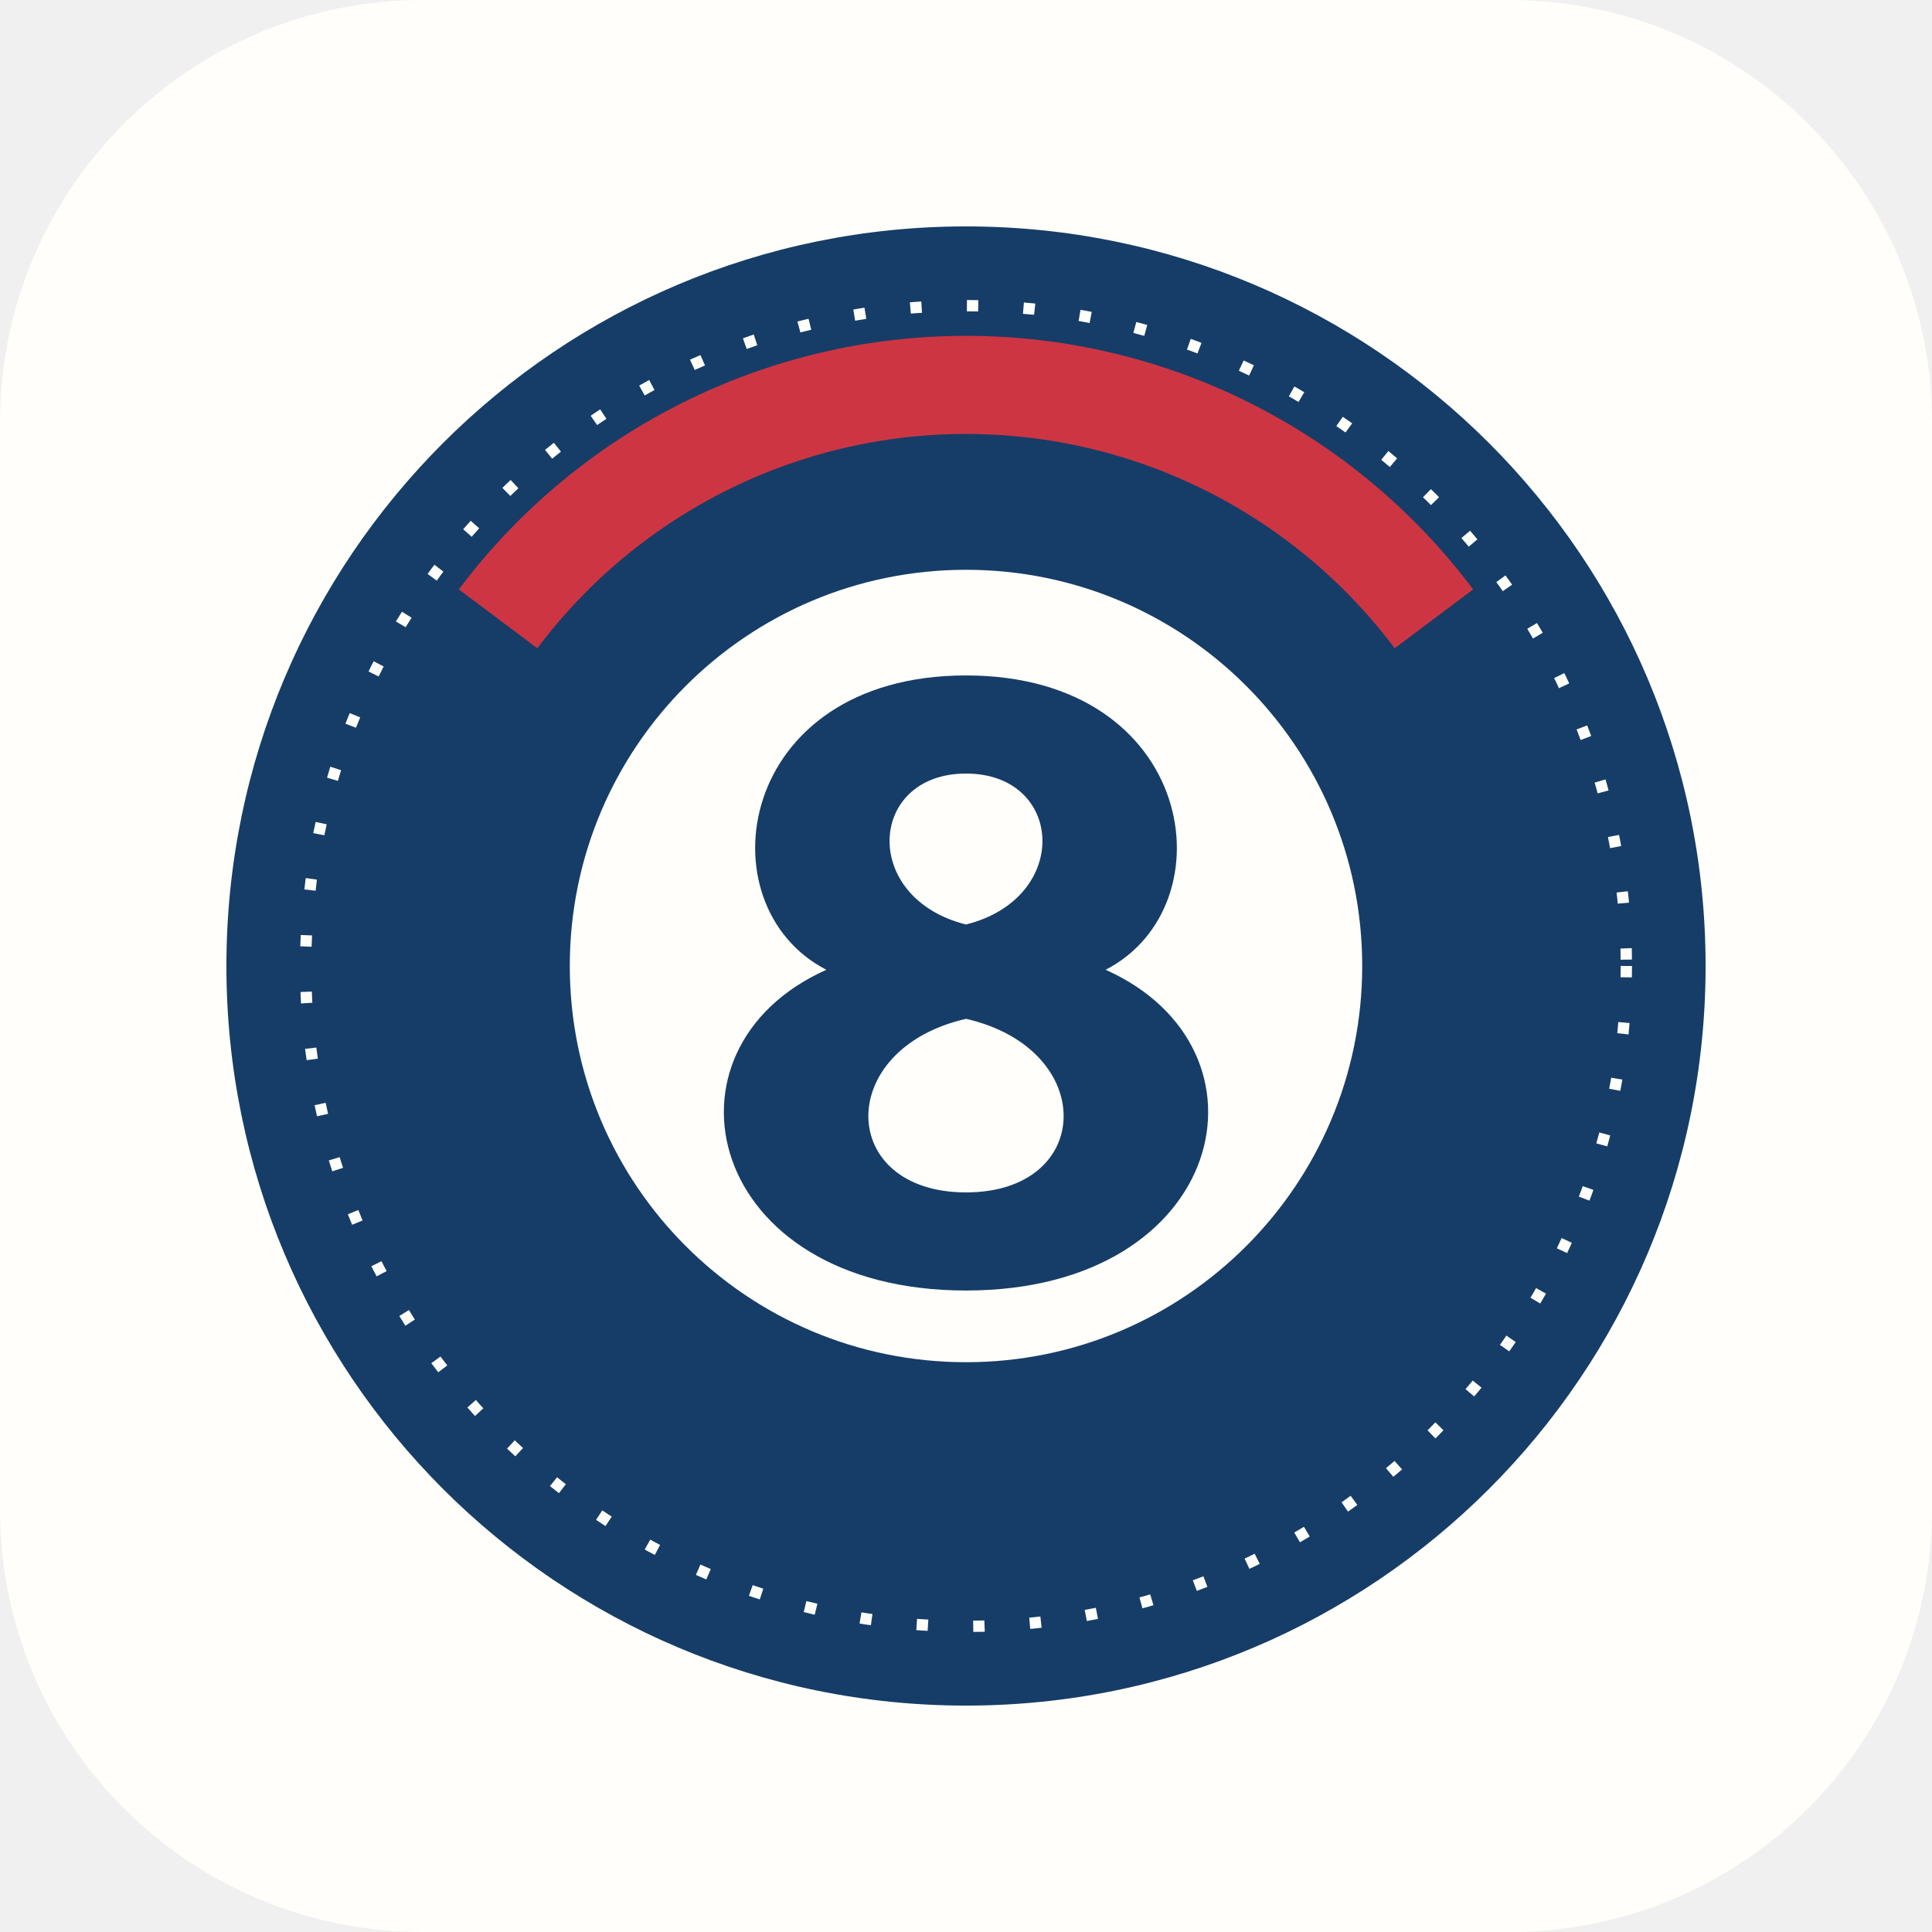
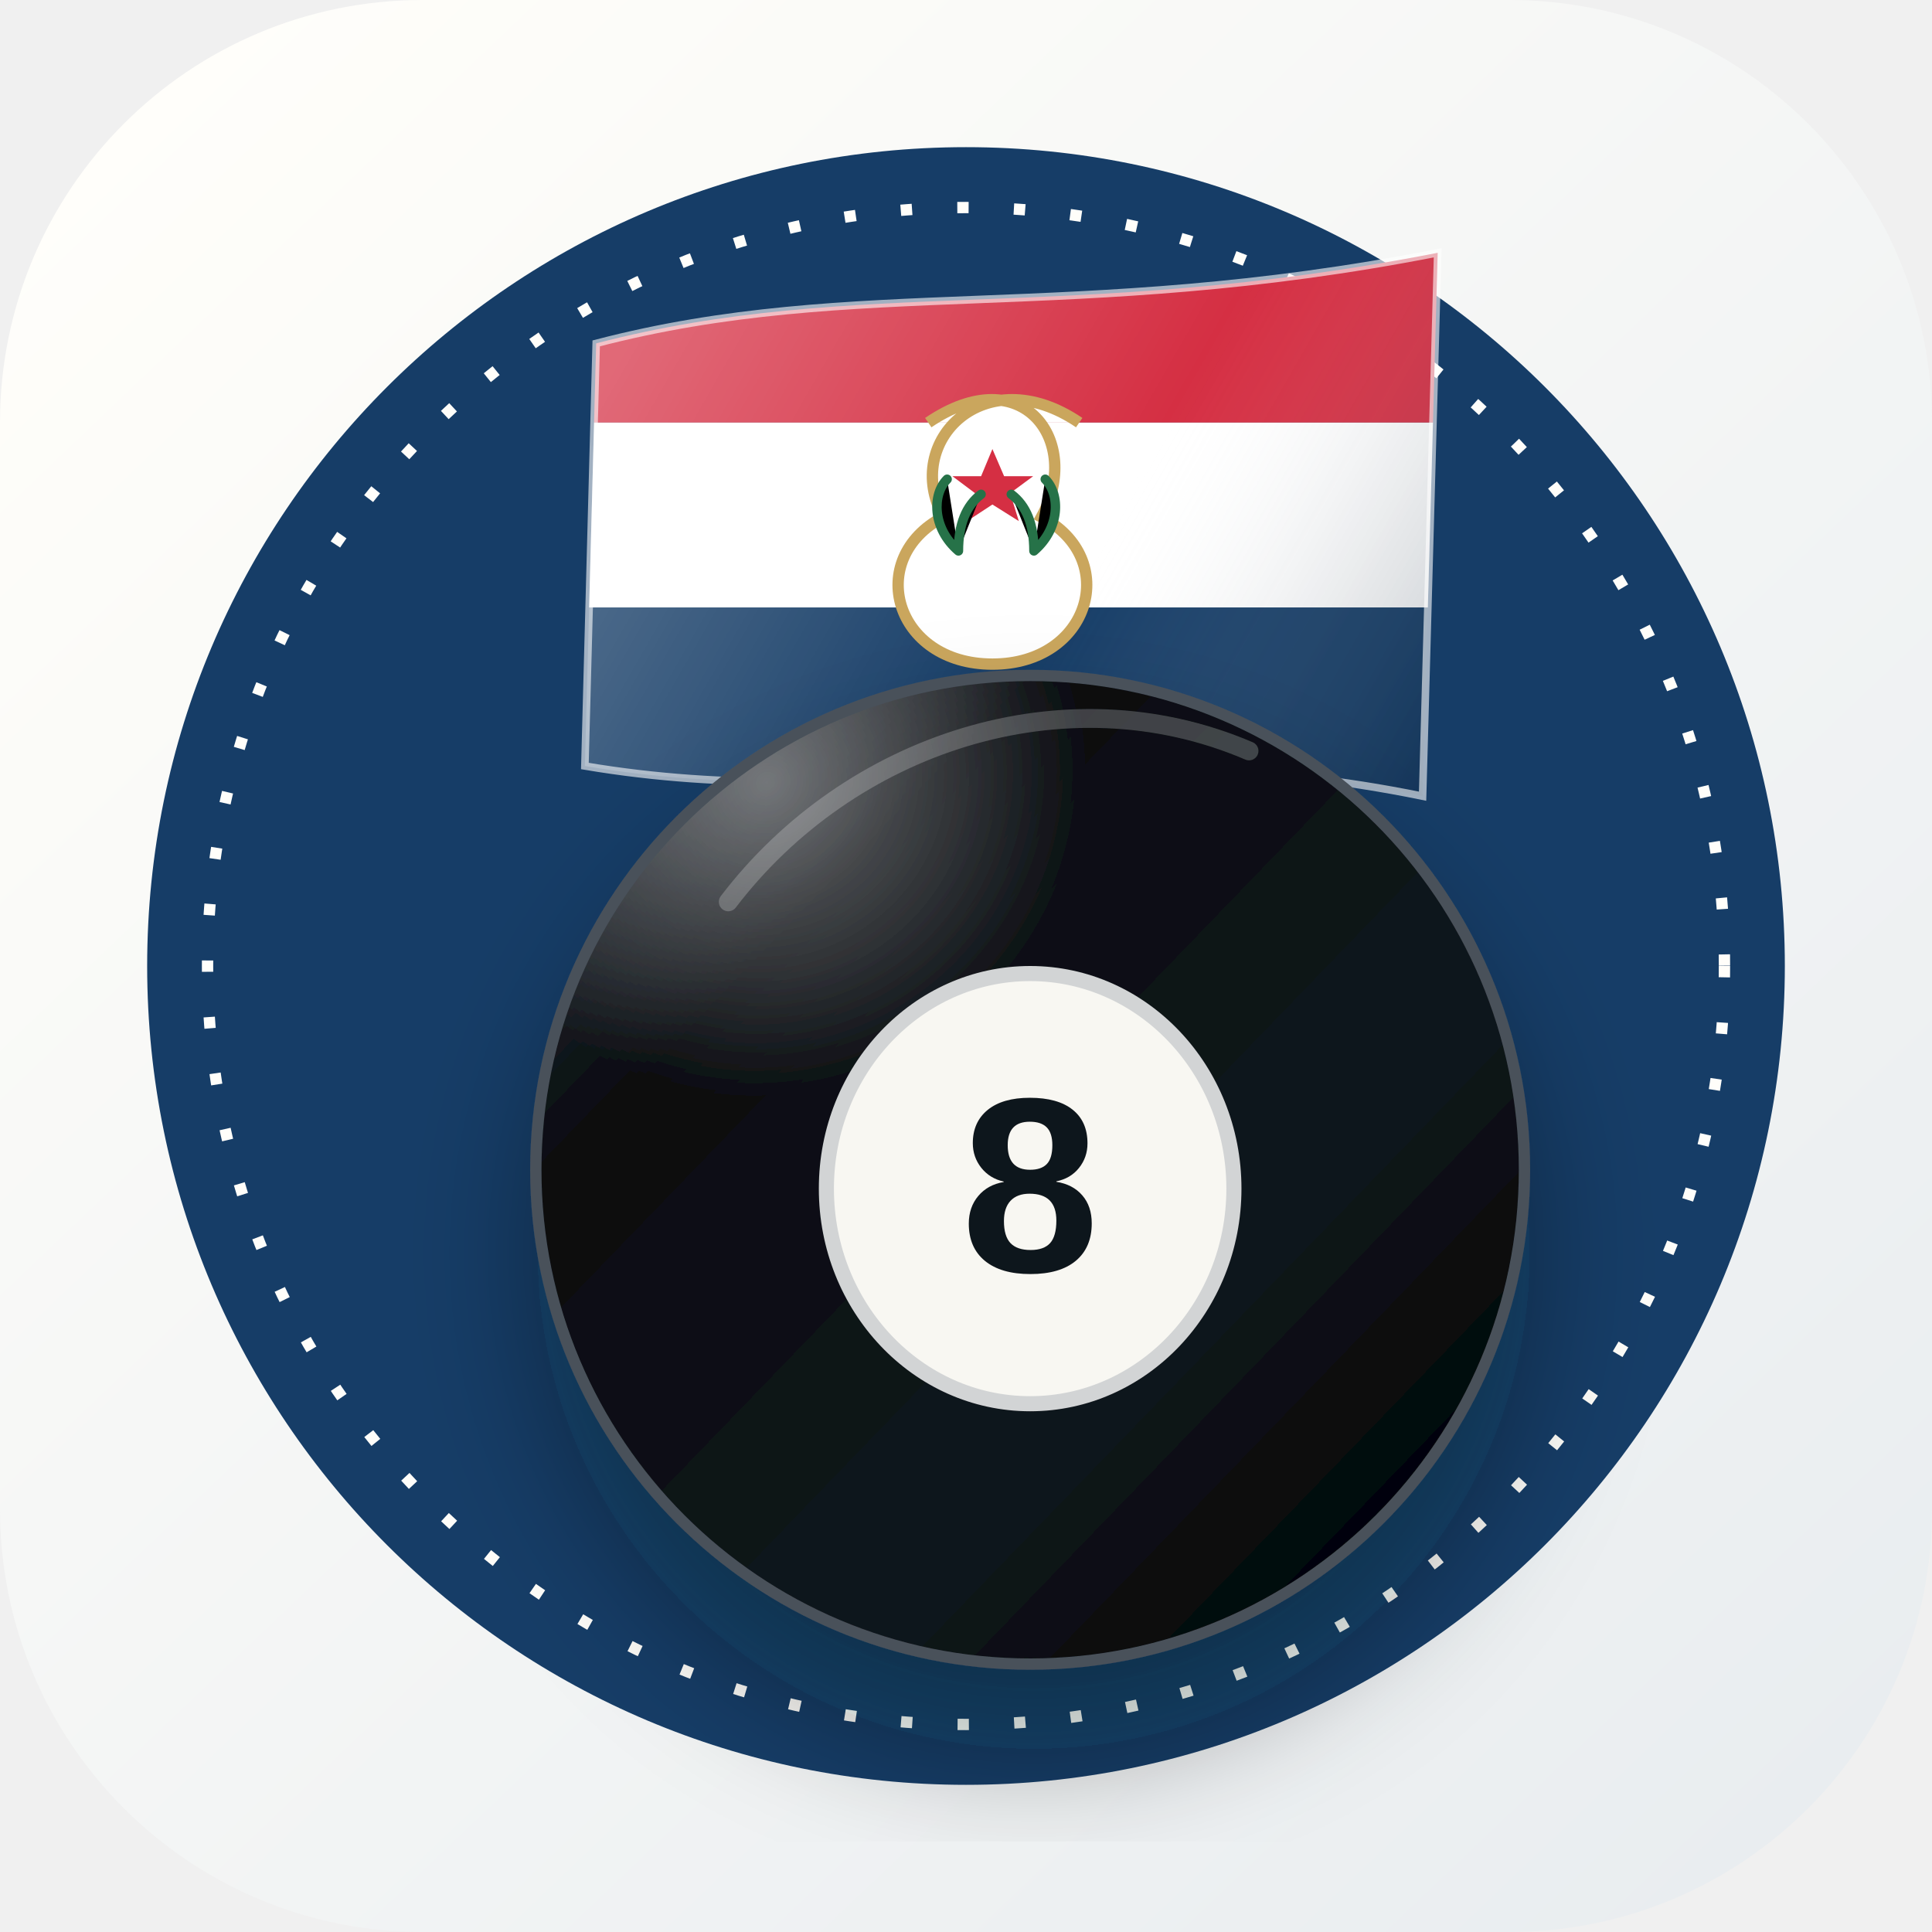
<svg xmlns="http://www.w3.org/2000/svg" viewBox="0 0 512 512">
-   <rect width="512" height="512" rx="112" fill="#fffefa" />
-   <circle cx="256" cy="256" r="196" fill="#163d67" />
-   <circle cx="256" cy="256" r="175" fill="none" stroke="#fffefa" stroke-width="3" stroke-dasharray="3 12" />
-   <path d="M132 164a155 155 0 0 1 248 0" fill="none" stroke="#ce3543" stroke-width="26" />
-   <circle cx="256" cy="256" r="105" fill="#fffefa" />
-   <path d="M256 179c-61 0-70 61-37 78-47 21-32 85 37 85s84-64 37-85c33-17 24-78-37-78Zm0 26c26 0 28 33 0 40-28-7-26-40 0-40Zm0 65c35 8 34 46 0 46s-35-38 0-46Z" fill="#163d67" />
+   <defs>
+     <linearGradient id="bg" x1="36" y1="24" x2="476" y2="486" gradientUnits="userSpaceOnUse">
+       <stop stop-color="#fffefa" />
+       <stop offset="1" stop-color="#e9edf0" />
+     </linearGradient>
+     <linearGradient id="ball" x1="143" y1="178" x2="371" y2="398" gradientUnits="userSpaceOnUse">
+       <stop stop-color="#333b44" />
+       <stop offset=".3" stop-color="#080b0f" />
+       <stop offset=".76" stop-color="#11171d" />
+       <stop offset="1" stop-color="#030506" />
+     </linearGradient>
+     <linearGradient id="flag" x1="172" y1="79" x2="385" y2="201" gradientUnits="userSpaceOnUse">
+       <stop stop-color="#fff" stop-opacity=".28" />
+       <stop offset=".55" stop-color="#fff" stop-opacity="0" />
+       <stop offset="1" stop-color="#071b30" stop-opacity=".26" />
+     </linearGradient>
+     <radialGradient id="shine" cx="0" cy="0" r="1" gradientTransform="matrix(48 67 -70 50 203 207)" gradientUnits="userSpaceOnUse">
+       <stop stop-color="#fff" stop-opacity=".4" />
+       <stop offset="1" stop-color="#fff" stop-opacity="0" />
+     </radialGradient>
+     <filter id="shadow" x="96" y="130" width="350" height="358" color-interpolation-filters="sRGB" filterUnits="userSpaceOnUse">
+       <feDropShadow dx="1" dy="22" stdDeviation="17" flood-color="#101923" flood-opacity=".34" />
+     </filter>
+     <clipPath id="flagclip">
+       <path d="M158 91c69-18 126-5 223-24l-4 144c-88-18-145 5-222-8l3-112Z" />
+     </clipPath>
+   </defs>
+   <rect width="512" height="512" rx="112" fill="url(#bg)" />
+   <circle cx="256" cy="256" r="217" fill="#163d67" />
+   <circle cx="256" cy="256" r="201" fill="none" stroke="#fffefa" stroke-width="3" stroke-dasharray="3 12" />
+   <g clip-path="url(#flagclip)">
+     <path d="M150 64h245v48H150z" fill="#d52f43" />
+     <path d="M150 112h245v49H150z" fill="#fff" />
+     <path d="M150 161h245v64H150z" fill="#163d67" />
+     <path d="M150 64h245v161H150z" fill="url(#flag)" />
+     <path d="M286 112c-25-17-47 5-36 25-21 11-13 39 13 39s34-28 13-39c11-20-5-42-30-25" fill="#fff" stroke="#caa65d" stroke-width="3" />
+     <path d="m263 119 3.1 7.2h7.7l-6.1 4.5 2.3 7.4-7-4.4-6.7 4.4 2.1-7.4-6-4.5h7.6l3-7.2Z" fill="#d52f43" />
+     <path d="M254 146c-7-6-7-15-3-19m3 19c0-7 2-12 6-15m14 15c7-6 7-15 3-19m-3 19c0-7-2-12-6-15" stroke="#267248" stroke-width="2.5" stroke-linecap="round" />
+   </g>
+   <path d="M158 91c69-18 126-5 223-24l-4 144c-88-18-145 5-222-8l3-112Z" fill="none" stroke="#fff" stroke-opacity=".6" stroke-width="2" />
+   <g filter="url(#shadow)">
+     <circle cx="273" cy="310" r="131" fill="url(#ball)" />
+     <circle cx="273" cy="310" r="131" fill="url(#shine)" />
+     <circle cx="273" cy="310" r="131" fill="none" stroke="#48515a" stroke-width="3" />
+     <path d="M193 239c32-42 89-61 138-40" fill="none" stroke="#fff" stroke-opacity=".22" stroke-width="5" stroke-linecap="round" />
+     <ellipse cx="273" cy="315" rx="54" ry="57" fill="#f8f7f2" stroke="#d2d4d5" stroke-width="4" />
+     <text x="273" y="337" fill="#10151a" font-family="Arial, Helvetica, sans-serif" font-size="66" font-weight="800" text-anchor="middle">8</text>
+   </g>
</svg>
